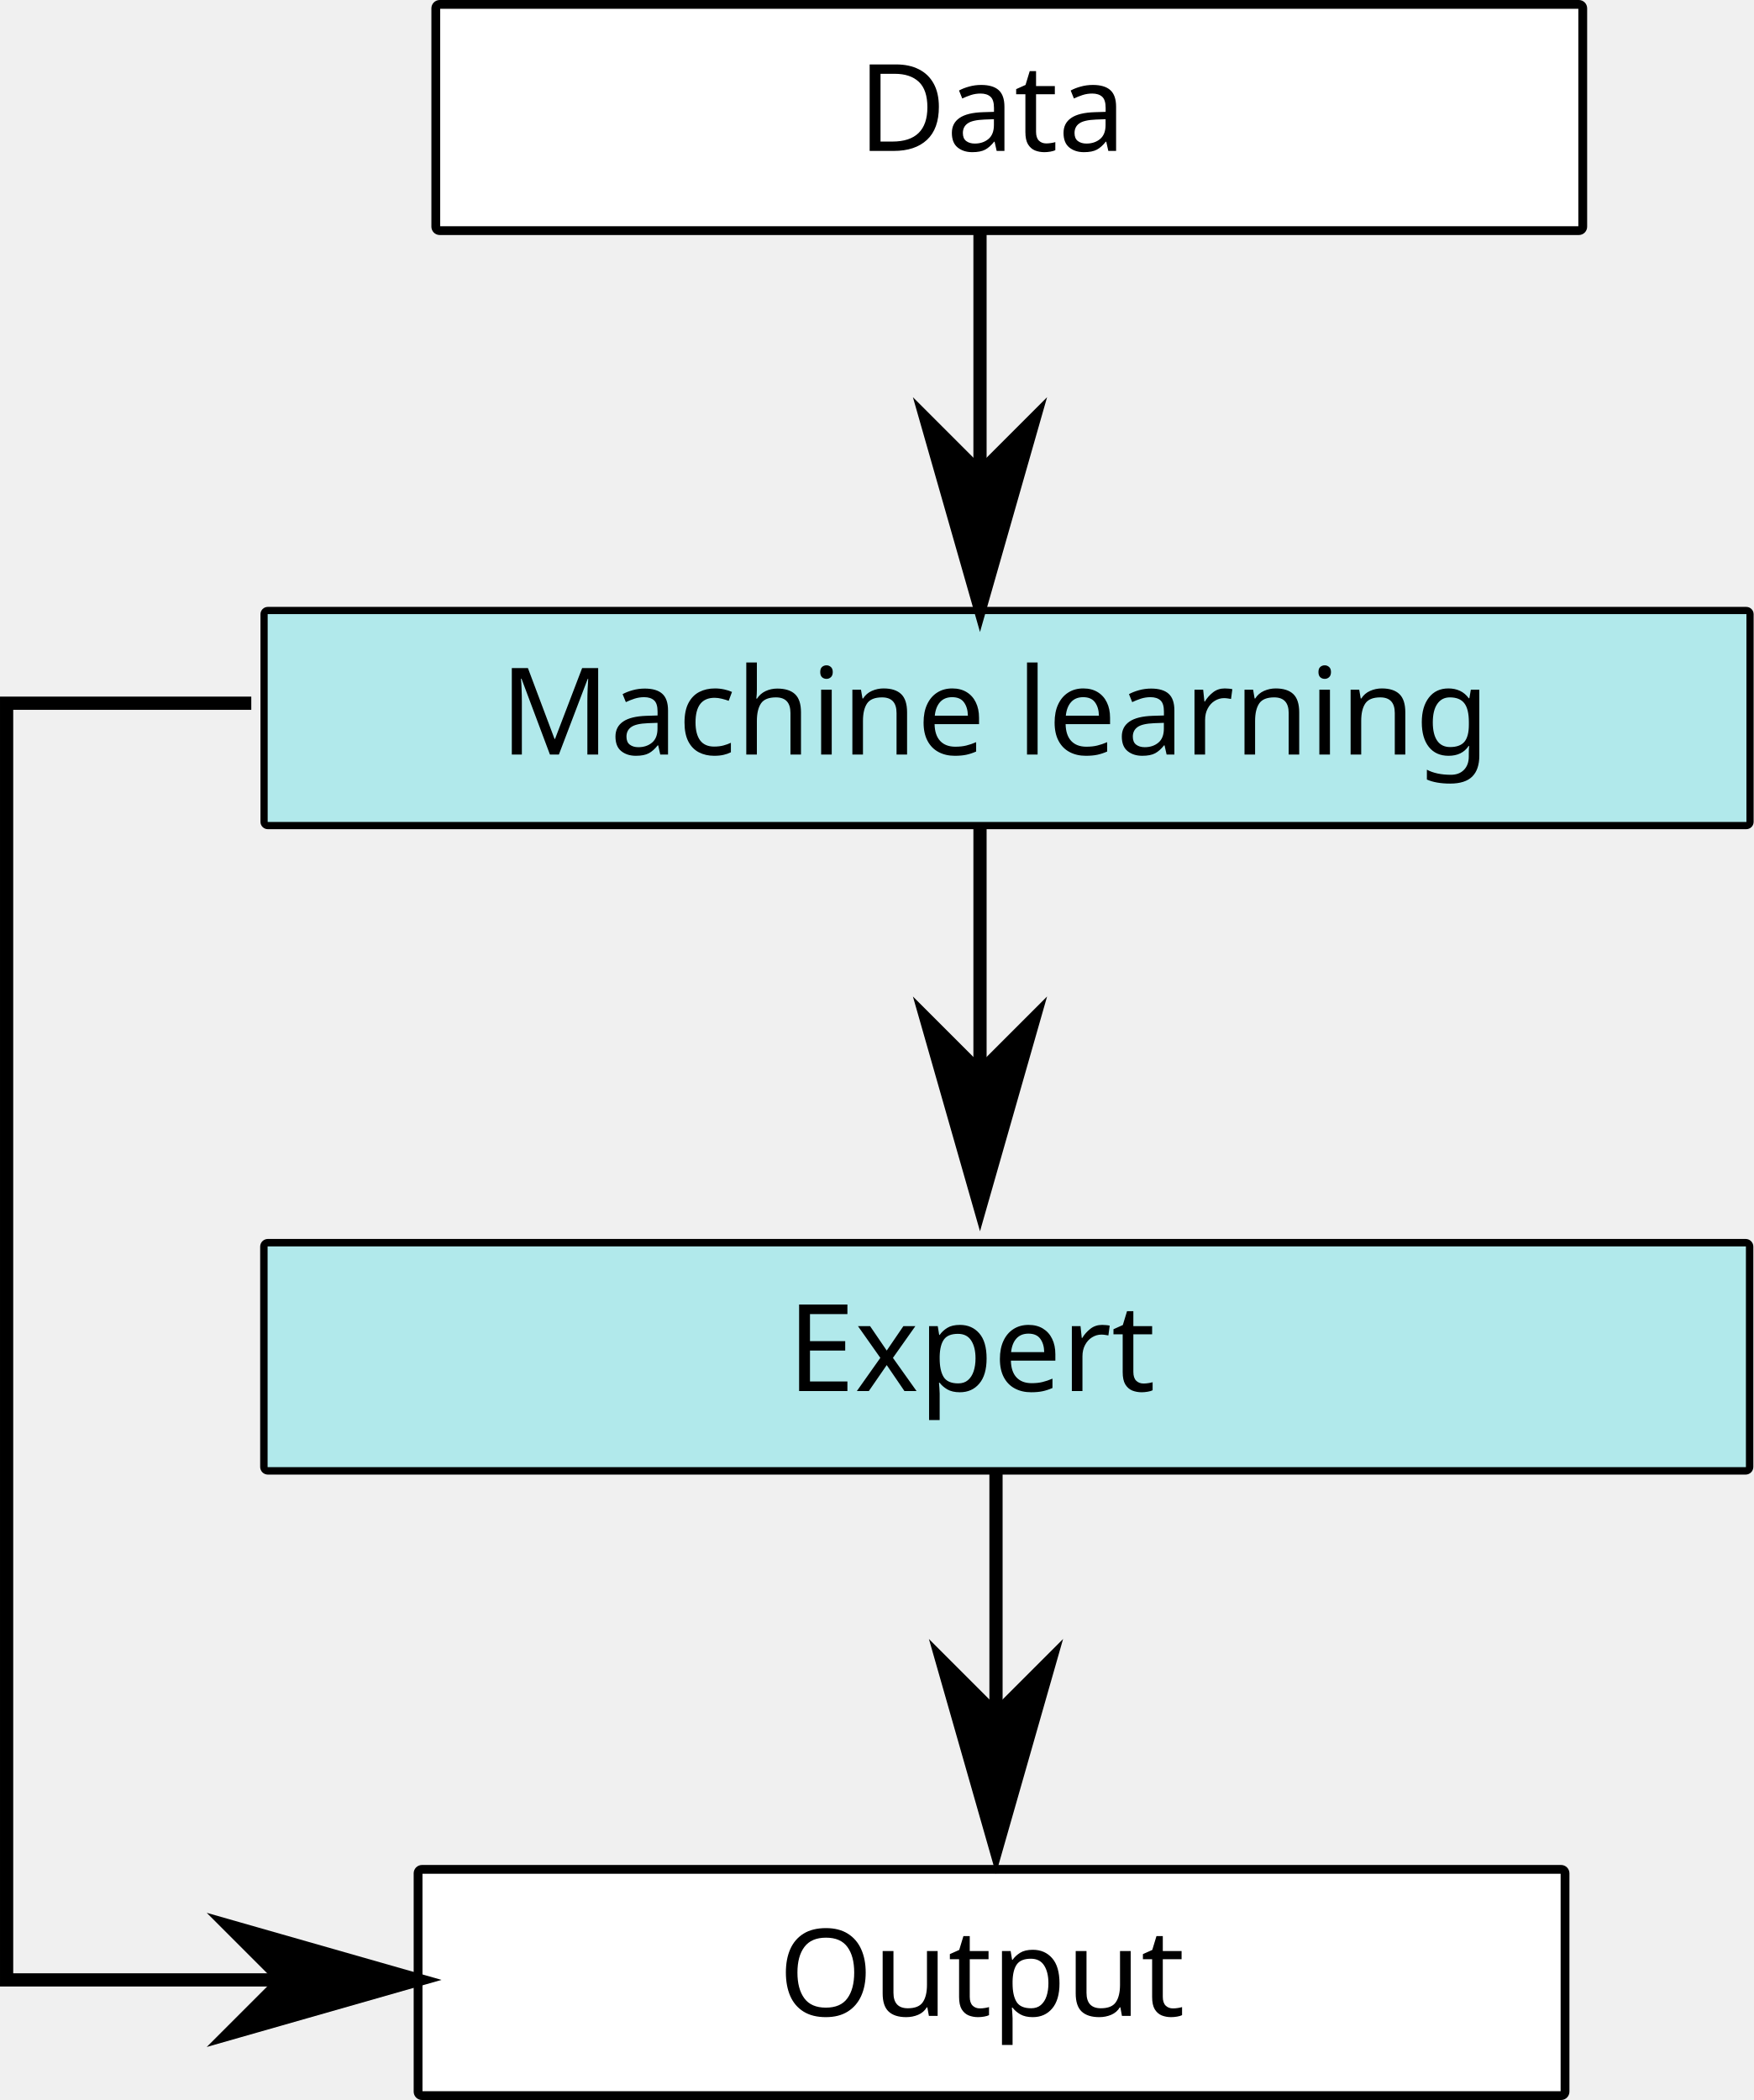
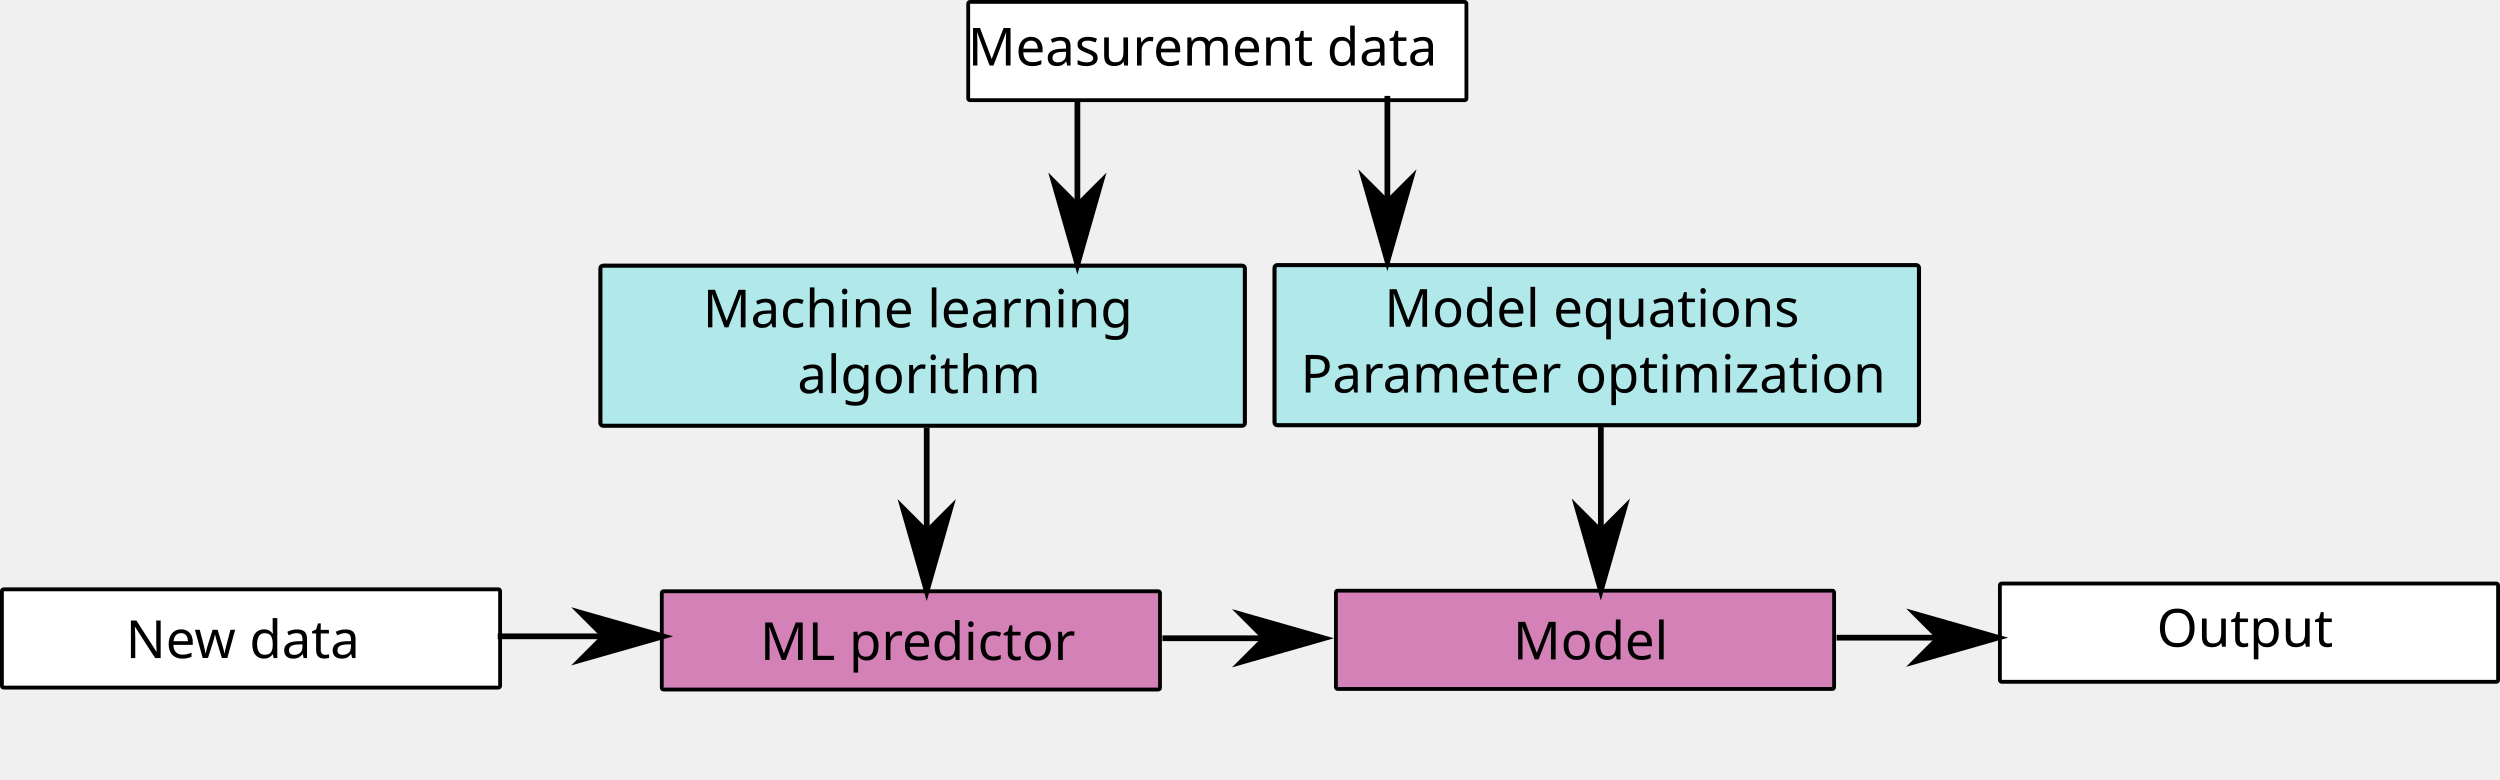
- <svg xmlns="http://www.w3.org/2000/svg" width="112.382mm" height="134.585mm" viewBox="0 0 398.204 476.878" id="svg2" version="1.1">
+ <svg xmlns="http://www.w3.org/2000/svg" width="368.848mm" height="115.037mm" viewBox="0 0 1306.942 407.61" id="svg2" version="1.1">
  <defs id="defs4">
-     <marker orient="auto" refY="0" refX="0" id="marker17577" style="overflow:visible">
-       <path id="path17579" d="M 0,0 5,-5 -12.5,0 5,5 0,0 Z" style="fill:#000000;fill-opacity:1;fill-rule:evenodd;stroke:#000000;stroke-width:1pt;stroke-opacity:1" transform="matrix(-0.8,0,0,-0.8,-10,0)" />
+     <marker orient="auto" refY="0" refX="0" id="marker5222" style="overflow:visible">
+       <path id="path5224" d="M 0,0 5,-5 -12.5,0 5,5 0,0 Z" style="fill:#000000;fill-opacity:1;fill-rule:evenodd;stroke:#000000;stroke-width:1pt;stroke-opacity:1" transform="matrix(-0.8,0,0,-0.8,-10,0)" />
    </marker>
-     <marker style="overflow:visible" id="marker9861" refX="0" refY="0" orient="auto">
-       <path transform="matrix(-0.8,0,0,-0.8,-10,0)" style="fill:#000000;fill-opacity:1;fill-rule:evenodd;stroke:#000000;stroke-width:1pt;stroke-opacity:1" d="M 0,0 5,-5 -12.5,0 5,5 0,0 Z" id="path9863" />
-     </marker>
-     <marker orient="auto" refY="0" refX="0" id="marker9502" style="overflow:visible">
-       <path id="path9504" d="M 0,0 5,-5 -12.5,0 5,5 0,0 Z" style="fill:#000000;fill-opacity:1;fill-rule:evenodd;stroke:#000000;stroke-width:1pt;stroke-opacity:1" transform="matrix(-0.8,0,0,-0.8,-10,0)" />
-     </marker>
-     <marker style="overflow:visible" id="marker8812" refX="0" refY="0" orient="auto">
-       <path transform="matrix(-0.8,0,0,-0.8,-10,0)" style="fill:#000000;fill-opacity:1;fill-rule:evenodd;stroke:#000000;stroke-width:1pt;stroke-opacity:1" d="M 0,0 5,-5 -12.5,0 5,5 0,0 Z" id="path8814" />
+     <marker orient="auto" refY="0" refX="0" id="marker4329" style="overflow:visible">
+       <path id="path4331" d="M 0,0 5,-5 -12.5,0 5,5 0,0 Z" style="fill:#000000;fill-opacity:1;fill-rule:evenodd;stroke:#000000;stroke-width:1pt;stroke-opacity:1" transform="matrix(-0.8,0,0,-0.8,-10,0)" />
    </marker>
    <marker style="overflow:visible" id="marker4690" refX="0" refY="0" orient="auto">
      <path transform="matrix(-0.8,0,0,-0.8,-10,0)" style="fill:#000000;fill-opacity:1;fill-rule:evenodd;stroke:#000000;stroke-width:1pt;stroke-opacity:1" d="M 0,0 5,-5 -12.5,0 5,5 0,0 Z" id="path4692" />
    </marker>
    <marker orient="auto" refY="0" refX="0" id="marker4636" style="overflow:visible">
      <path id="path4638" d="M 0,0 5,-5 -12.5,0 5,5 0,0 Z" style="fill:#000000;fill-opacity:1;fill-rule:evenodd;stroke:#000000;stroke-width:1pt;stroke-opacity:1" transform="matrix(-0.8,0,0,-0.8,-10,0)" />
    </marker>
    <marker style="overflow:visible" id="marker4602" refX="0" refY="0" orient="auto">
      <path transform="matrix(-0.8,0,0,-0.8,-10,0)" style="fill:#000000;fill-opacity:1;fill-rule:evenodd;stroke:#000000;stroke-width:1pt;stroke-opacity:1" d="M 0,0 5,-5 -12.5,0 5,5 0,0 Z" id="path4604" />
    </marker>
    <marker orient="auto" refY="0" refX="0" id="marker4566" style="overflow:visible">
      <path id="path4568" d="M 0,0 5,-5 -12.5,0 5,5 0,0 Z" style="fill:#000000;fill-opacity:1;fill-rule:evenodd;stroke:#000000;stroke-width:1pt;stroke-opacity:1" transform="matrix(-0.8,0,0,-0.8,-10,0)" />
    </marker>
    <marker orient="auto" refY="0" refX="0" id="Arrow1Lend" style="overflow:visible">
      <path id="path4279" d="M 0,0 5,-5 -12.5,0 5,5 0,0 Z" style="fill:#000000;fill-opacity:1;fill-rule:evenodd;stroke:#000000;stroke-width:1pt;stroke-opacity:1" transform="matrix(-0.8,0,0,-0.8,-10,0)" />
    </marker>
+     <marker style="overflow:visible" id="marker4690-3" refX="0" refY="0" orient="auto">
+       <path transform="matrix(-0.8,0,0,-0.8,-10,0)" style="fill:#000000;fill-opacity:1;fill-rule:evenodd;stroke:#000000;stroke-width:1pt;stroke-opacity:1" d="M 0,0 5,-5 -12.5,0 5,5 0,0 Z" id="path4692-6" />
+     </marker>
+     <marker orient="auto" refY="0" refX="0" id="marker4566-7" style="overflow:visible">
+       <path id="path4568-5" d="M 0,0 5,-5 -12.5,0 5,5 0,0 Z" style="fill:#000000;fill-opacity:1;fill-rule:evenodd;stroke:#000000;stroke-width:1pt;stroke-opacity:1" transform="matrix(-0.8,0,0,-0.8,-10,0)" />
+     </marker>
+     <marker orient="auto" refY="0" refX="0" id="Arrow1Lend-6" style="overflow:visible">
+       <path id="path4279-0" d="M 0,0 5,-5 -12.5,0 5,5 0,0 Z" style="fill:#000000;fill-opacity:1;fill-rule:evenodd;stroke:#000000;stroke-width:1pt;stroke-opacity:1" transform="matrix(-0.8,0,0,-0.8,-10,0)" />
+     </marker>
  </defs>
-   <g id="layer1" transform="translate(-134.8681,-96.17116)">
-     <g id="g4244" transform="translate(-7.999997,-403.3249)">
+   <g id="layer1" transform="translate(118.7891,-268.1711)">
+     <g id="g4244" transform="translate(145.5432,-231.3249)">
      <rect ry="0.89" y="500.496" x="241.825" height="51.37" width="260.444" id="rect4136" style="opacity:1;fill:#ffffff;fill-opacity:1;stroke:#000000;stroke-width:2;stroke-miterlimit:4;stroke-dasharray:none;stroke-dashoffset:0;stroke-opacity:1" />
-       <text id="text4138" y="533.768" x="337.673" style="font-style:normal;font-weight:normal;font-size:2.5px;line-height:125%;font-family:Sans;letter-spacing:0px;word-spacing:0px;fill:#000000;fill-opacity:1;stroke:none;stroke-width:1px;stroke-linecap:butt;stroke-linejoin:miter;stroke-opacity:1" xml:space="preserve">
-         <tspan style="font-style:normal;font-variant:normal;font-weight:normal;font-stretch:normal;font-size:27.5px;line-height:125%;font-family:Sans;-inkscape-font-specification:'Sans, Normal';text-align:start;writing-mode:lr-tb;text-anchor:start" y="533.768" x="337.673" id="tspan4140">Data</tspan>
+       <text id="text4138" y="533.768" x="241.673" style="font-style:normal;font-weight:normal;font-size:2.5px;line-height:125%;font-family:Sans;letter-spacing:0px;word-spacing:0px;fill:#000000;fill-opacity:1;stroke:none;stroke-width:1px;stroke-linecap:butt;stroke-linejoin:miter;stroke-opacity:1" xml:space="preserve">
+         <tspan style="font-style:normal;font-variant:normal;font-weight:normal;font-stretch:normal;font-size:27.5px;line-height:125%;font-family:Sans;-inkscape-font-specification:'Sans, Normal';text-align:start;writing-mode:lr-tb;text-anchor:start" y="533.768" x="241.673" id="tspan4140">Measurement data</tspan>
      </text>
    </g>
    <flowRoot xml:space="preserve" id="flowRoot4142" style="font-style:normal;font-weight:normal;font-size:2.5px;line-height:125%;font-family:Sans;letter-spacing:0px;word-spacing:0px;fill:#000000;fill-opacity:1;stroke:none;stroke-width:1px;stroke-linecap:butt;stroke-linejoin:miter;stroke-opacity:1">
      <flowRegion id="flowRegion4144">
        <rect id="rect4146" width="491.944" height="54.548" x="-145.462" y="407.885" />
      </flowRegion>
      <flowPara id="flowPara4148" />
    </flowRoot>
-     <g id="g4249" transform="translate(-7.999997,-249.2766)">
-       <rect ry="0.846" y="484.082" x="202.831" height="48.842" width="337.423" id="rect4136-6" style="opacity:1;fill:#b1e9eb;fill-opacity:1;stroke:#000000;stroke-width:1.636;stroke-miterlimit:4;stroke-dasharray:none;stroke-dashoffset:0;stroke-opacity:1" />
+     <g id="g4249" transform="translate(-7.999997,-77.27664)">
+       <rect ry="1.45" y="484.334" x="203.083" height="83.694" width="336.918" id="rect4136-6" style="opacity:1;fill:#b1e9eb;fill-opacity:1;stroke:#000000;stroke-width:2.141;stroke-miterlimit:4;stroke-dasharray:none;stroke-dashoffset:0;stroke-opacity:1" />
+       <text id="text4138-3" y="516.58" x="371.947" style="font-style:normal;font-weight:normal;font-size:2.5px;line-height:125%;font-family:Sans;text-align:center;letter-spacing:0px;word-spacing:0px;text-anchor:middle;fill:#000000;fill-opacity:1;stroke:none;stroke-width:1px;stroke-linecap:butt;stroke-linejoin:miter;stroke-opacity:1" xml:space="preserve">
+         <tspan style="font-style:normal;font-variant:normal;font-weight:normal;font-stretch:normal;font-size:27.5px;line-height:125%;font-family:Sans;-inkscape-font-specification:'Sans, Normal';text-align:center;writing-mode:lr-tb;text-anchor:middle" y="516.58" x="371.947" id="tspan4809">Machine learning</tspan>
+         <tspan style="font-style:normal;font-variant:normal;font-weight:normal;font-stretch:normal;font-size:27.5px;line-height:125%;font-family:Sans;-inkscape-font-specification:'Sans, Normal';text-align:center;writing-mode:lr-tb;text-anchor:middle" y="550.955" x="371.947" id="tspan5415">algorithm</tspan>
+       </text>
+     </g>
+     <g id="g4265" transform="translate(-359.6143,75.76144)">
+       <rect ry="0.89" y="500.496" x="241.825" height="51.37" width="260.444" id="rect4136-61" style="opacity:1;fill:#ffffff;fill-opacity:1;stroke:#000000;stroke-width:2;stroke-miterlimit:4;stroke-dasharray:none;stroke-dashoffset:0;stroke-opacity:1" />
+       <text id="text4138-5" y="536.433" x="306.587" style="font-style:normal;font-weight:normal;font-size:2.5px;line-height:125%;font-family:Sans;letter-spacing:0px;word-spacing:0px;fill:#000000;fill-opacity:1;stroke:none;stroke-width:1px;stroke-linecap:butt;stroke-linejoin:miter;stroke-opacity:1" xml:space="preserve">
+         <tspan style="font-style:normal;font-variant:normal;font-weight:normal;font-stretch:normal;font-size:27.5px;line-height:125%;font-family:Sans;-inkscape-font-specification:'Sans, Normal';text-align:start;writing-mode:lr-tb;text-anchor:start" y="536.433" x="306.587" id="tspan4140-6">New data</tspan>
+       </text>
+     </g>
+     <g id="g4255" transform="translate(-14.64721,76.7716)">
+       <rect ry="0.89" y="500.496" x="241.825" height="51.37" width="260.444" id="rect4136-61-7" style="opacity:1;fill:#b10074;fill-opacity:0.463;stroke:#000000;stroke-width:2;stroke-miterlimit:4;stroke-dasharray:none;stroke-dashoffset:0;stroke-opacity:1" />
+       <text id="text4138-5-3" y="536.433" x="377.921" style="font-style:normal;font-weight:normal;font-size:2.5px;line-height:125%;font-family:Sans;text-align:center;letter-spacing:0px;word-spacing:0px;text-anchor:middle;fill:#000000;fill-opacity:1;stroke:none;stroke-width:1px;stroke-linecap:butt;stroke-linejoin:miter;stroke-opacity:1" xml:space="preserve">
+         <tspan style="font-style:normal;font-variant:normal;font-weight:normal;font-stretch:normal;font-size:27.5px;line-height:125%;font-family:Sans;-inkscape-font-specification:'Sans, Normal';text-align:center;writing-mode:lr-tb;text-anchor:middle" y="536.433" x="377.921" id="tspan4140-6-3">ML predictor</tspan>
+       </text>
    </g>
    <flowRoot xml:space="preserve" id="flowRoot4215" style="font-style:normal;font-weight:normal;font-size:2.5px;line-height:125%;font-family:Sans;letter-spacing:0px;word-spacing:0px;fill:#000000;fill-opacity:1;stroke:none;stroke-width:1px;stroke-linecap:butt;stroke-linejoin:miter;stroke-opacity:1">
      <flowRegion id="flowRegion4217">
        <rect id="rect4219" width="316.429" height="94.286" x="165.714" y="572.362" />
      </flowRegion>
      <flowPara id="flowPara4221" />
    </flowRoot>
-     <path style="fill:none;fill-rule:evenodd;stroke:#000000;stroke-width:3;stroke-linecap:butt;stroke-linejoin:miter;stroke-miterlimit:4;stroke-dasharray:none;stroke-opacity:1;marker-end:url(#Arrow1Lend)" d="m 357.4,148.002 0,85.863" id="path4270" />
-     <g id="g4249-8" transform="translate(-6.045541,-80.49234)">
-       <rect ry="0.898" y="458.853" x="200.835" height="51.824" width="337.373" id="rect4136-6-3" style="opacity:1;fill:#b1e9eb;fill-opacity:1;stroke:#000000;stroke-width:1.686;stroke-miterlimit:4;stroke-dasharray:none;stroke-dashoffset:0;stroke-opacity:1" />
-       <text id="text4138-3-6" y="348.009" x="369.089" style="font-style:normal;font-weight:normal;font-size:2.5px;line-height:125%;font-family:Sans;text-align:center;letter-spacing:0px;word-spacing:0px;text-anchor:middle;fill:#000000;fill-opacity:1;stroke:none;stroke-width:1px;stroke-linecap:butt;stroke-linejoin:miter;stroke-opacity:1" xml:space="preserve">
-         <tspan style="font-style:normal;font-variant:normal;font-weight:normal;font-stretch:normal;font-size:27.5px;line-height:125%;font-family:Sans;-inkscape-font-specification:'Sans, Normal';text-align:center;writing-mode:lr-tb;text-anchor:middle" y="348.009" x="369.089" id="tspan9664">Machine learning</tspan>
+     <g id="g4260" transform="translate(684.8834,72.73098)">
+       <rect ry="0.89" y="500.496" x="241.825" height="51.37" width="260.444" id="rect4136-61-7-4" style="opacity:1;fill:#ffffff;fill-opacity:1;stroke:#000000;stroke-width:2;stroke-miterlimit:4;stroke-dasharray:none;stroke-dashoffset:0;stroke-opacity:1" />
+       <text id="text4138-5-3-8" y="533.526" x="323.808" style="font-style:normal;font-weight:normal;font-size:2.5px;line-height:125%;font-family:Sans;letter-spacing:0px;word-spacing:0px;fill:#000000;fill-opacity:1;stroke:none;stroke-width:1px;stroke-linecap:butt;stroke-linejoin:miter;stroke-opacity:1" xml:space="preserve">
+         <tspan style="font-style:normal;font-variant:normal;font-weight:normal;font-stretch:normal;font-size:27.5px;line-height:125%;font-family:Sans;-inkscape-font-specification:'Sans, Normal';text-align:start;writing-mode:lr-tb;text-anchor:start" y="533.526" x="323.808" id="tspan4140-6-3-5">Output</tspan>
      </text>
    </g>
-     <text id="text4138-3" y="412.05" x="357.049" style="font-style:normal;font-weight:normal;font-size:2.5px;line-height:125%;font-family:Sans;text-align:center;letter-spacing:0px;word-spacing:0px;text-anchor:middle;fill:#000000;fill-opacity:1;stroke:none;stroke-width:1px;stroke-linecap:butt;stroke-linejoin:miter;stroke-opacity:1" xml:space="preserve">
-       <tspan style="font-style:normal;font-variant:normal;font-weight:normal;font-stretch:normal;font-size:27.5px;line-height:125%;font-family:Sans;-inkscape-font-specification:'Sans, Normal';text-align:center;writing-mode:lr-tb;text-anchor:middle" y="412.05" x="357.049" id="tspan8679">Expert</tspan>
-     </text>
-     <path style="fill:none;fill-rule:evenodd;stroke:#000000;stroke-width:3;stroke-linecap:butt;stroke-linejoin:miter;stroke-miterlimit:4;stroke-dasharray:none;stroke-opacity:1;marker-end:url(#marker8812)" d="m 357.4,284.09 0,85.863" id="path4270-8" />
-     <flowRoot xml:space="preserve" id="flowRoot9672" style="font-style:normal;font-weight:normal;font-size:2.5px;line-height:125%;font-family:Sans;letter-spacing:0px;word-spacing:0px;fill:#000000;fill-opacity:1;stroke:none;stroke-width:1px;stroke-linecap:butt;stroke-linejoin:miter;stroke-opacity:1">
-       <flowRegion id="flowRegion9674">
-         <rect id="rect9676" width="317.188" height="89.904" x="308.097" y="-200.178" />
-       </flowRegion>
-       <flowPara id="flowPara9678" />
-     </flowRoot>
-     <g id="g4244-7" transform="translate(-12.02403,20.18256)">
-       <rect ry="0.89" y="500.496" x="241.825" height="51.37" width="260.444" id="rect4136-9" style="opacity:1;fill:#ffffff;fill-opacity:1;stroke:#000000;stroke-width:2;stroke-miterlimit:4;stroke-dasharray:none;stroke-dashoffset:0;stroke-opacity:1" />
-       <text id="text4138-4" y="533.768" x="323.673" style="font-style:normal;font-weight:normal;font-size:2.5px;line-height:125%;font-family:Sans;letter-spacing:0px;word-spacing:0px;fill:#000000;fill-opacity:1;stroke:none;stroke-width:1px;stroke-linecap:butt;stroke-linejoin:miter;stroke-opacity:1" xml:space="preserve">
-         <tspan style="font-style:normal;font-variant:normal;font-weight:normal;font-stretch:normal;font-size:27.5px;line-height:125%;font-family:Sans;-inkscape-font-specification:'Sans, Normal';text-align:start;writing-mode:lr-tb;text-anchor:start" y="533.768" x="323.673" id="tspan4140-0">Output</tspan>
+     <path style="fill:none;fill-rule:evenodd;stroke:#000000;stroke-width:3;stroke-linecap:butt;stroke-linejoin:miter;stroke-miterlimit:4;stroke-dasharray:none;stroke-opacity:1;marker-end:url(#Arrow1Lend)" d="m 444.447,320.002 0,85.863" id="path4270" />
+     <path style="fill:none;fill-rule:evenodd;stroke:#000000;stroke-width:3;stroke-linecap:butt;stroke-linejoin:miter;stroke-miterlimit:4;stroke-dasharray:none;stroke-opacity:1;marker-end:url(#marker4566)" d="m 365.675,491.728 0,84.853" id="path4564" />
+     <path style="fill:none;fill-rule:evenodd;stroke:#000000;stroke-width:3;stroke-linecap:butt;stroke-linejoin:miter;stroke-miterlimit:4;stroke-dasharray:none;stroke-opacity:1;marker-end:url(#marker4636)" d="m 141.421,600.824 85.863,0" id="path4594" />
+     <path style="fill:none;fill-rule:evenodd;stroke:#000000;stroke-width:3;stroke-linecap:butt;stroke-linejoin:miter;stroke-miterlimit:4;stroke-dasharray:none;stroke-opacity:1;marker-end:url(#marker4690)" d="m 488.914,601.834 83.843,0" id="path4682" />
+     <g id="g4249-3" transform="translate(344.4154,-77.57833)">
+       <rect ry="1.45" y="484.334" x="203.083" height="83.694" width="336.918" id="rect4136-6-5" style="opacity:1;fill:#b1e9eb;fill-opacity:1;stroke:#000000;stroke-width:2.141;stroke-miterlimit:4;stroke-dasharray:none;stroke-dashoffset:0;stroke-opacity:1" />
+       <text id="text4138-3-6" y="516.58" x="371.947" style="font-style:normal;font-weight:normal;font-size:2.5px;line-height:125%;font-family:Sans;text-align:center;letter-spacing:0px;word-spacing:0px;text-anchor:middle;fill:#000000;fill-opacity:1;stroke:none;stroke-width:1px;stroke-linecap:butt;stroke-linejoin:miter;stroke-opacity:1" xml:space="preserve">
+         <tspan style="font-style:normal;font-variant:normal;font-weight:normal;font-stretch:normal;font-size:27.5px;line-height:125%;font-family:Sans;-inkscape-font-specification:'Sans, Normal';text-align:center;writing-mode:lr-tb;text-anchor:middle" y="516.58" x="371.947" id="tspan4395">Model equations</tspan>
+         <tspan style="font-style:normal;font-variant:normal;font-weight:normal;font-stretch:normal;font-size:27.5px;line-height:125%;font-family:Sans;-inkscape-font-specification:'Sans, Normal';text-align:center;writing-mode:lr-tb;text-anchor:middle" y="550.955" x="371.947" id="tspan5411">Parameter optimization</tspan>
      </text>
-       <path style="fill:none;fill-rule:evenodd;stroke:#000000;stroke-width:3;stroke-linecap:butt;stroke-linejoin:miter;stroke-miterlimit:4;stroke-dasharray:none;stroke-opacity:1;marker-end:url(#marker17577)" d="m 203.951,235.678 -55.558,0 0,289.914 92.934,0" id="path17569" />
    </g>
-     <path style="fill:none;fill-rule:evenodd;stroke:#000000;stroke-width:3;stroke-linecap:butt;stroke-linejoin:miter;stroke-miterlimit:4;stroke-dasharray:none;stroke-opacity:1;marker-end:url(#marker9861)" d="m 361.033,429.991 0,85.863" id="path4270-6" />
-     <flowRoot xml:space="preserve" id="flowRoot10827" style="font-style:normal;font-weight:normal;font-size:2.5px;line-height:125%;font-family:Sans;letter-spacing:0px;word-spacing:0px;fill:#000000;fill-opacity:1;stroke:none;stroke-width:1px;stroke-linecap:butt;stroke-linejoin:miter;stroke-opacity:1">
-       <flowRegion id="flowRegion10829">
-         <rect id="rect10831" width="417.193" height="82.833" x="278.802" y="116" />
-       </flowRegion>
-       <flowPara id="flowPara10833" />
-     </flowRoot>
+     <g id="g4255-1" transform="translate(337.7682,76.46991)">
+       <rect ry="0.89" y="500.496" x="241.825" height="51.37" width="260.444" id="rect4136-61-7-2" style="opacity:1;fill:#b10074;fill-opacity:0.463;stroke:#000000;stroke-width:2;stroke-miterlimit:4;stroke-dasharray:none;stroke-dashoffset:0;stroke-opacity:1" />
+       <text id="text4138-5-3-7" y="536.433" x="377.25" style="font-style:normal;font-weight:normal;font-size:2.5px;line-height:125%;font-family:Sans;text-align:center;letter-spacing:0px;word-spacing:0px;text-anchor:middle;fill:#000000;fill-opacity:1;stroke:none;stroke-width:1px;stroke-linecap:butt;stroke-linejoin:miter;stroke-opacity:1" xml:space="preserve">
+         <tspan style="font-style:normal;font-variant:normal;font-weight:normal;font-stretch:normal;font-size:27.5px;line-height:125%;font-family:Sans;-inkscape-font-specification:'Sans, Normal';text-align:center;writing-mode:lr-tb;text-anchor:middle" y="536.433" x="377.25" id="tspan4140-6-3-0">Model</tspan>
+       </text>
+     </g>
+     <path style="fill:none;fill-rule:evenodd;stroke:#000000;stroke-width:3;stroke-linecap:butt;stroke-linejoin:miter;stroke-miterlimit:4;stroke-dasharray:none;stroke-opacity:1;marker-end:url(#marker5222)" d="m 718.091,491.426 0,84.853" id="path4564-9" />
+     <path style="fill:none;fill-rule:evenodd;stroke:#000000;stroke-width:3;stroke-linecap:butt;stroke-linejoin:miter;stroke-miterlimit:4;stroke-dasharray:none;stroke-opacity:1;marker-end:url(#marker4329)" d="m 841.329,601.532 83.843,0" id="path4682-3" />
+     <path style="fill:none;fill-rule:evenodd;stroke:#000000;stroke-width:3;stroke-linecap:butt;stroke-linejoin:miter;stroke-miterlimit:4;stroke-dasharray:none;stroke-opacity:1;marker-end:url(#Arrow1Lend-6)" d="m 606.5,318.306 0,85.863" id="path4270-6" />
  </g>
</svg>
